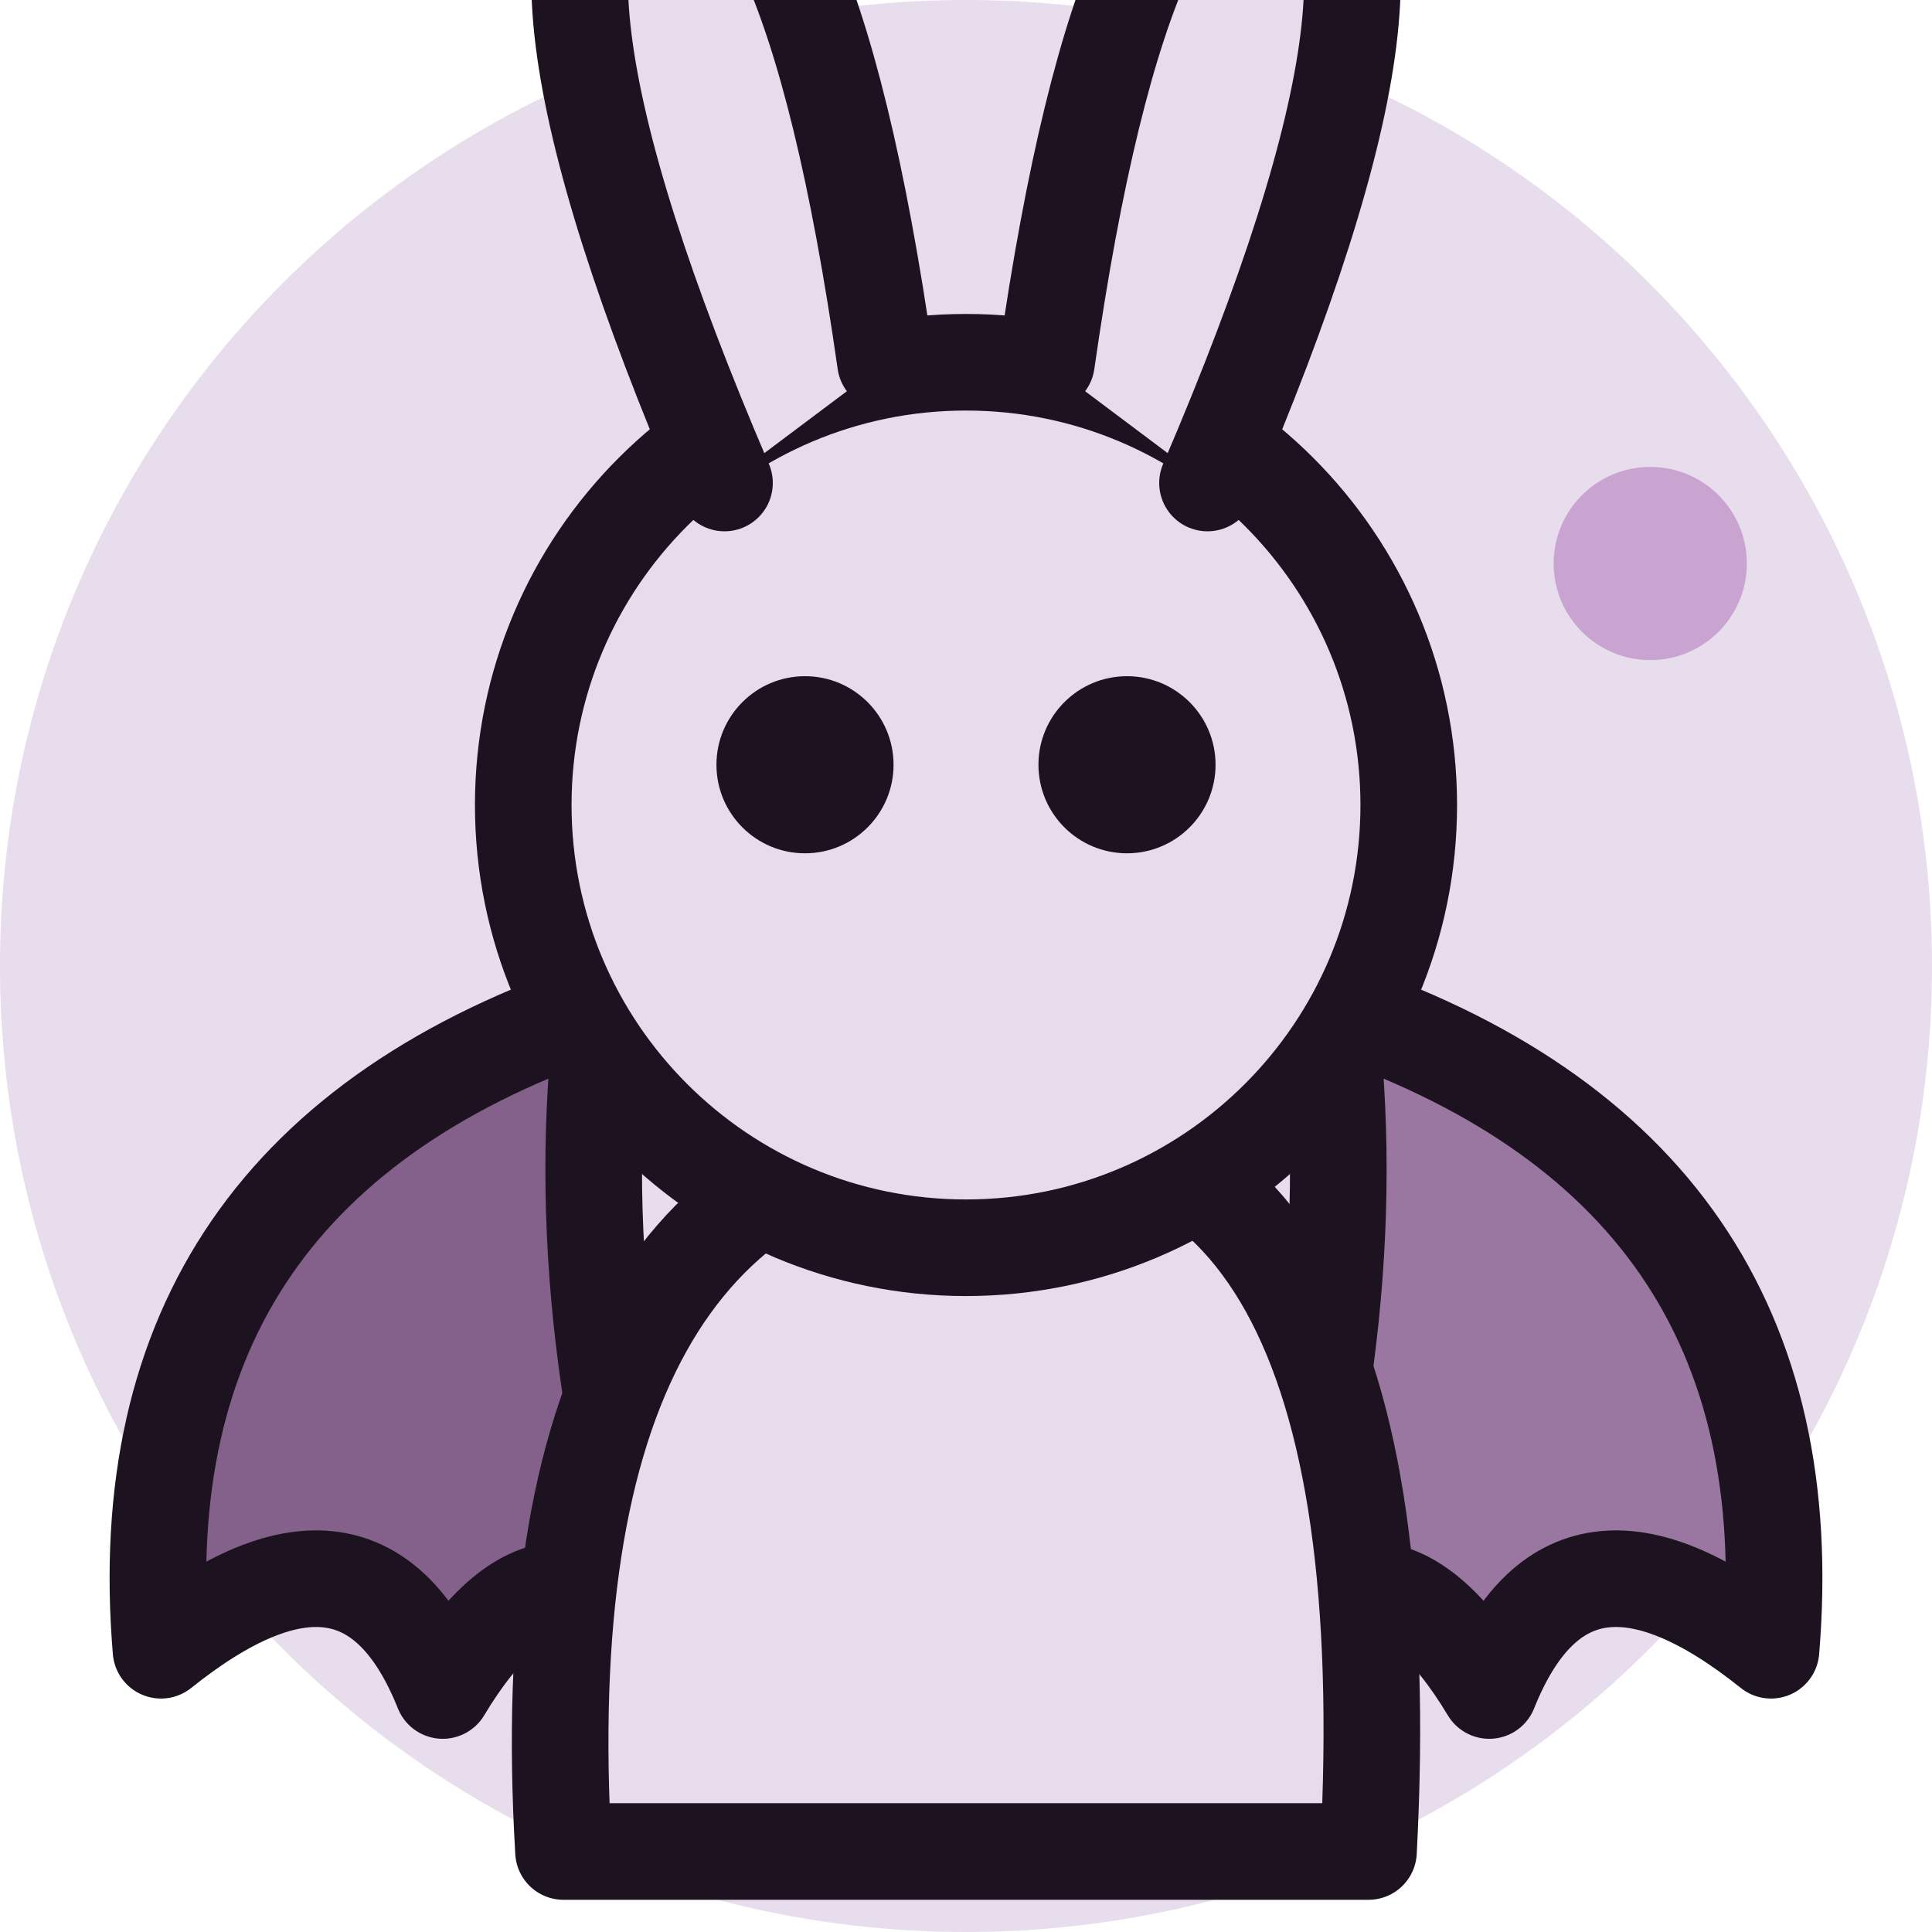
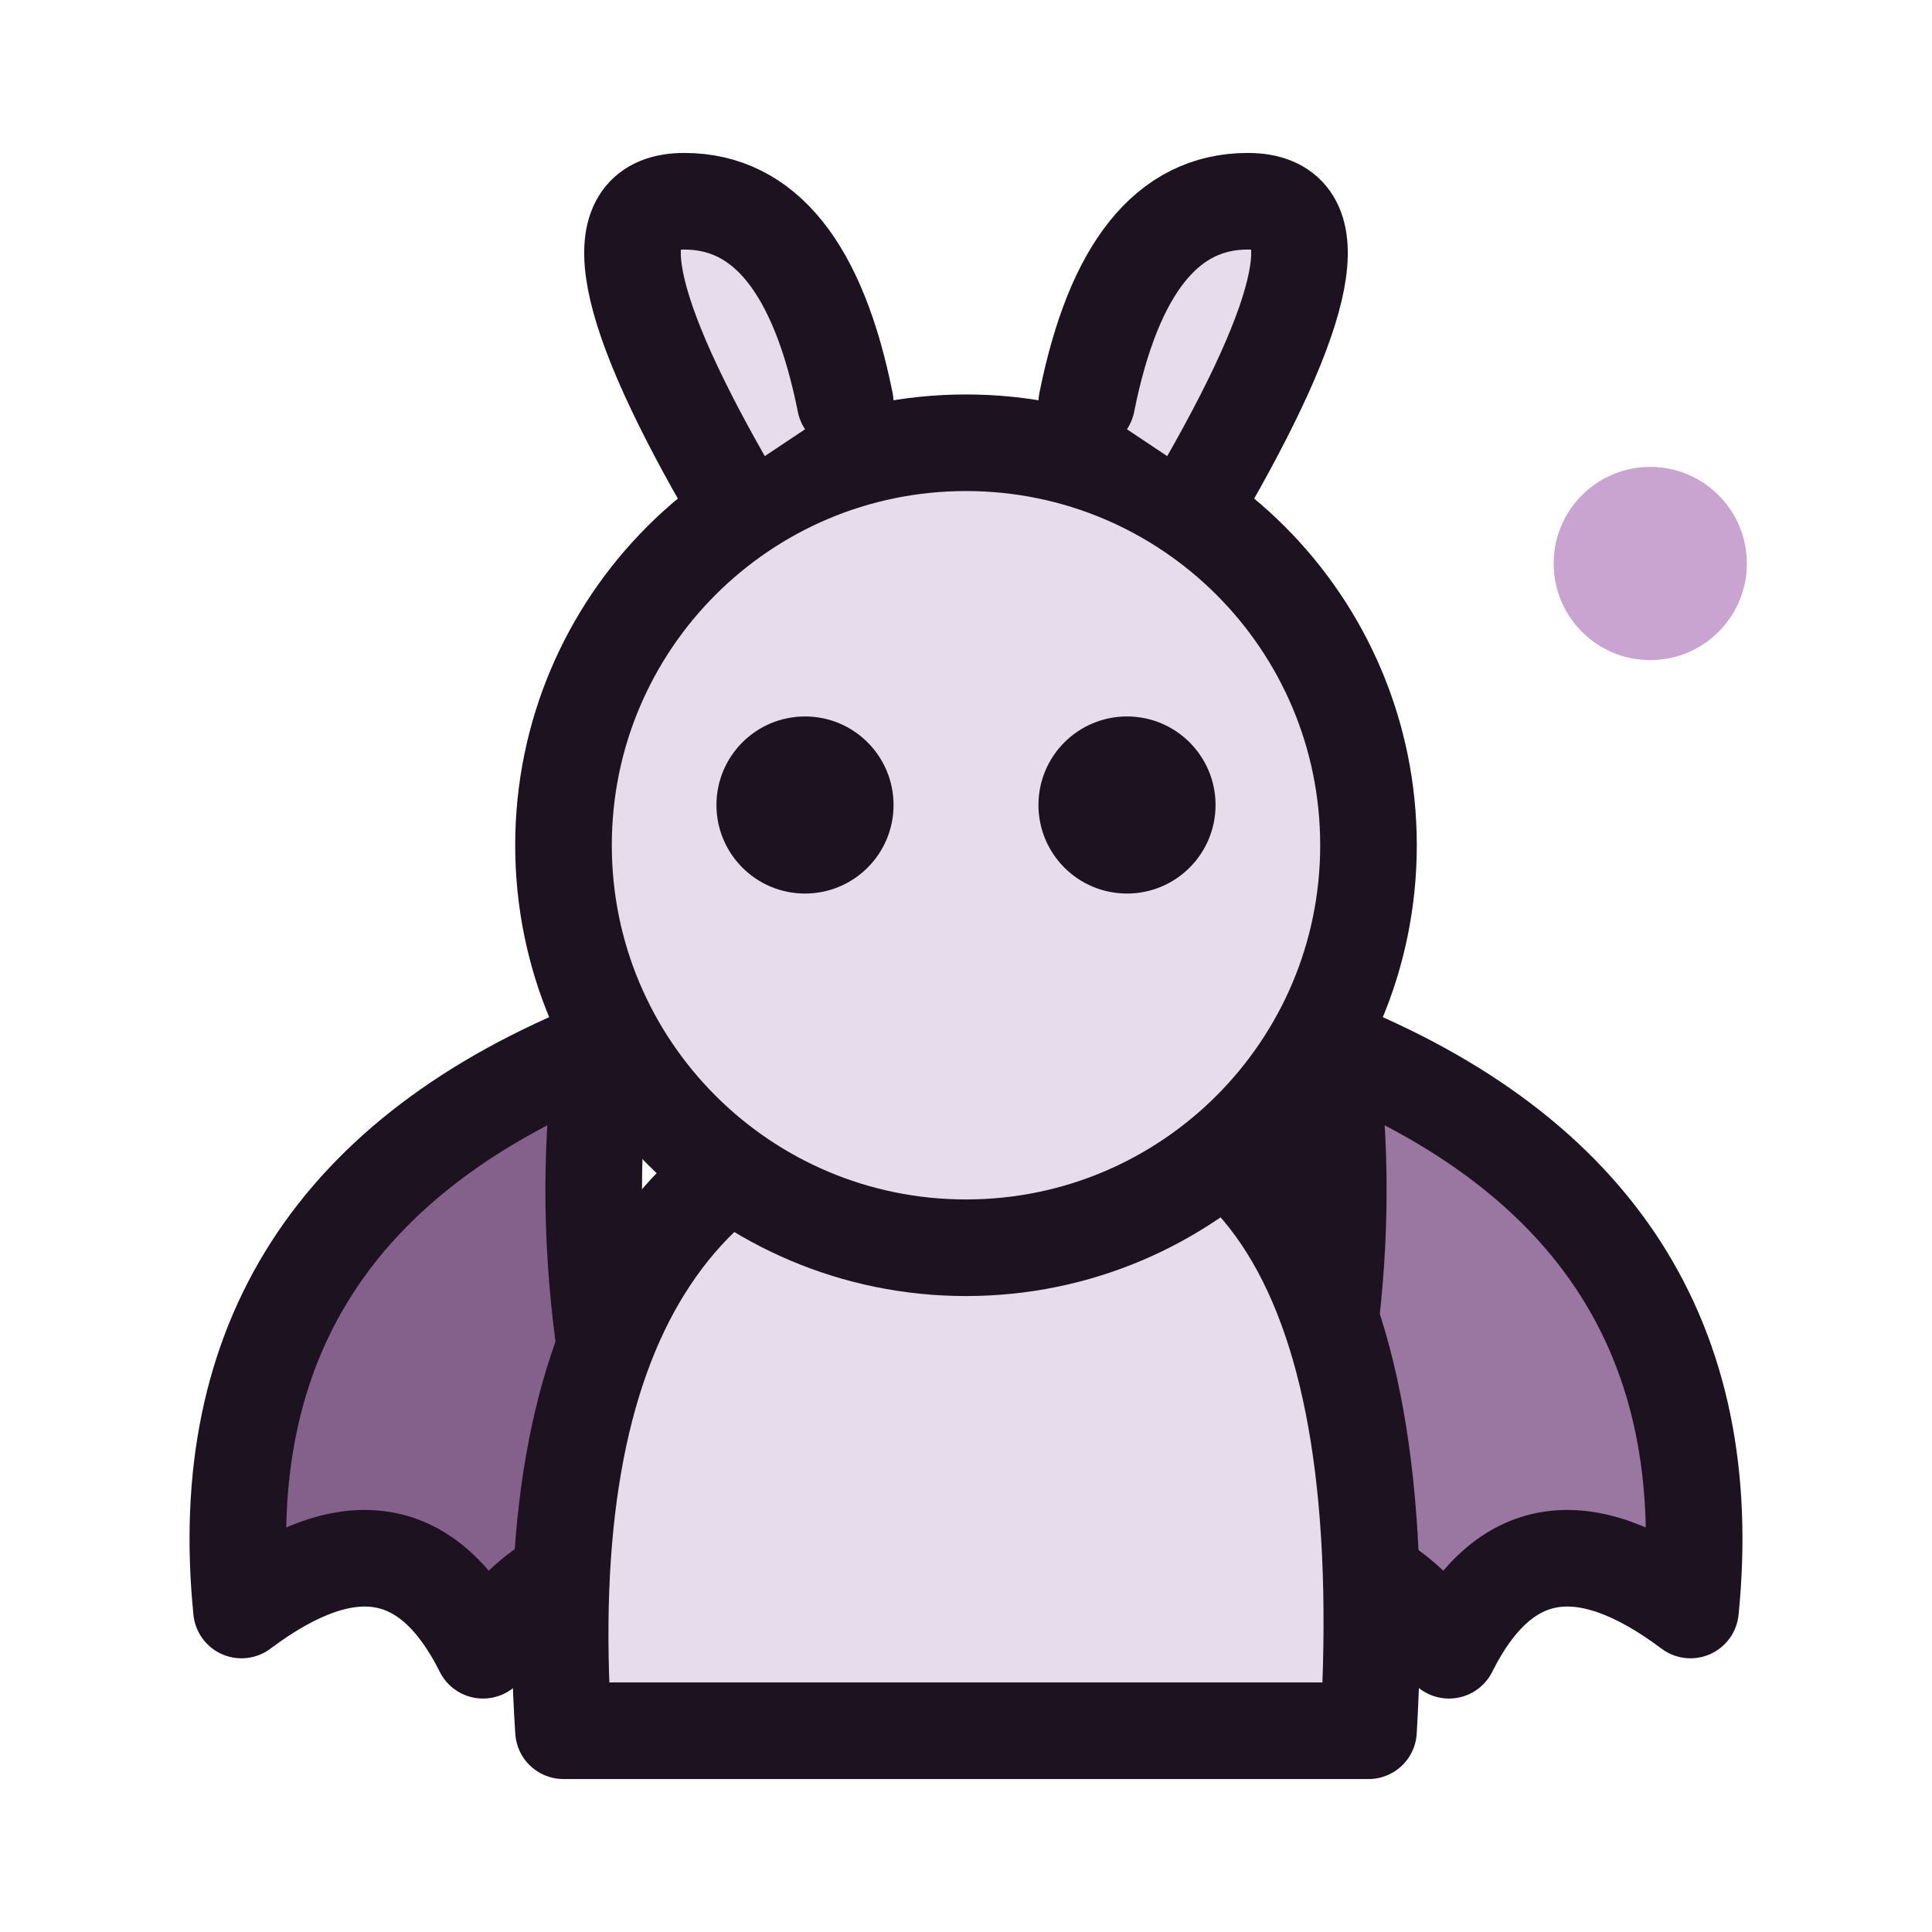
<svg xmlns="http://www.w3.org/2000/svg" viewBox="0 0 48 48" width="48" height="48" role="img" aria-label="Insight Researcher">
  <style>
    .luma-mote { animation: luma-drift 5s ease-in-out infinite; }
    .luma-wing { animation: luma-shimmer 5s ease-in-out infinite; }
    @keyframes luma-drift { 0%,100% { transform: translate(0,0); } 50% { transform: translate(-2px,-3px); } }
    @keyframes luma-shimmer { 0%,100% { opacity: 1; } 50% { opacity: .78; } }
    @media (prefers-reduced-motion: reduce) {
      .luma-mote, .luma-wing { animation: none; opacity: 1; transform: none; }
    }
  </style>
-   <circle cx="24" cy="24" r="24" fill="#e7ddec" />
  <g stroke="#1c1220" stroke-width="2.4" stroke-linejoin="round" stroke-linecap="round">
    <g class="luma-wing">
-       <path d="M15 25 q-12 4 -11 16 q5 -4 7 1 q3 -5 6 0 q-3 -9 -2 -17 z" fill="#83618a" />
-       <path d="M33 25 q12 4 11 16 q-5 -4 -7 1 q-3 -5 -6 0 q3 -9 2 -17 z" fill="#9a77a1" />
+       <path d="M15 26 q-10 4 -9 14 q4 -3 6 1 q3 -4 5 0 q-3 -8 -2 -15 z" fill="#83618a" />
+       <path d="M33 26 q10 4 9 14 q-4 -3 -6 1 q-3 -4 -5 0 q3 -8 2 -15 z" fill="#9a77a1" />
    </g>
-     <path d="M14 46 q-1-17 10-18 q11 -1 10 18 z" fill="#e6dcec" />
-     <circle cx="24" cy="20" r="11" fill="#e6dcec" />
-     <path d="M18 12 q-6 -14 -2 -16 q4 -1 6 13" fill="#e6dcec" />
-     <path d="M30 12 q6 -14 2 -16 q-4 -1 -6 13" fill="#e6dcec" />
+     <path d="M14 43 q-1-15 10-16 q11 -1 10 16 z" fill="#e6dcec" />
+     <circle cx="24" cy="21" r="10" fill="#e6dcec" />
+     <path d="M18 12 q-4 -7 -1 -7 q3 0 4 5" fill="#e6dcec" />
+     <path d="M30 12 q4 -7 1 -7 q-3 0 -4 5" fill="#e6dcec" />
  </g>
-   <circle cx="20" cy="19" r="2.2" fill="#1c1220" />
-   <circle cx="28" cy="19" r="2.2" fill="#1c1220" />
+   <circle cx="20" cy="20" r="2.2" fill="#1c1220" />
+   <circle cx="28" cy="20" r="2.2" fill="#1c1220" />
  <circle class="luma-mote" cx="41" cy="14" r="2.4" fill="#c9a4d1" />
</svg>
